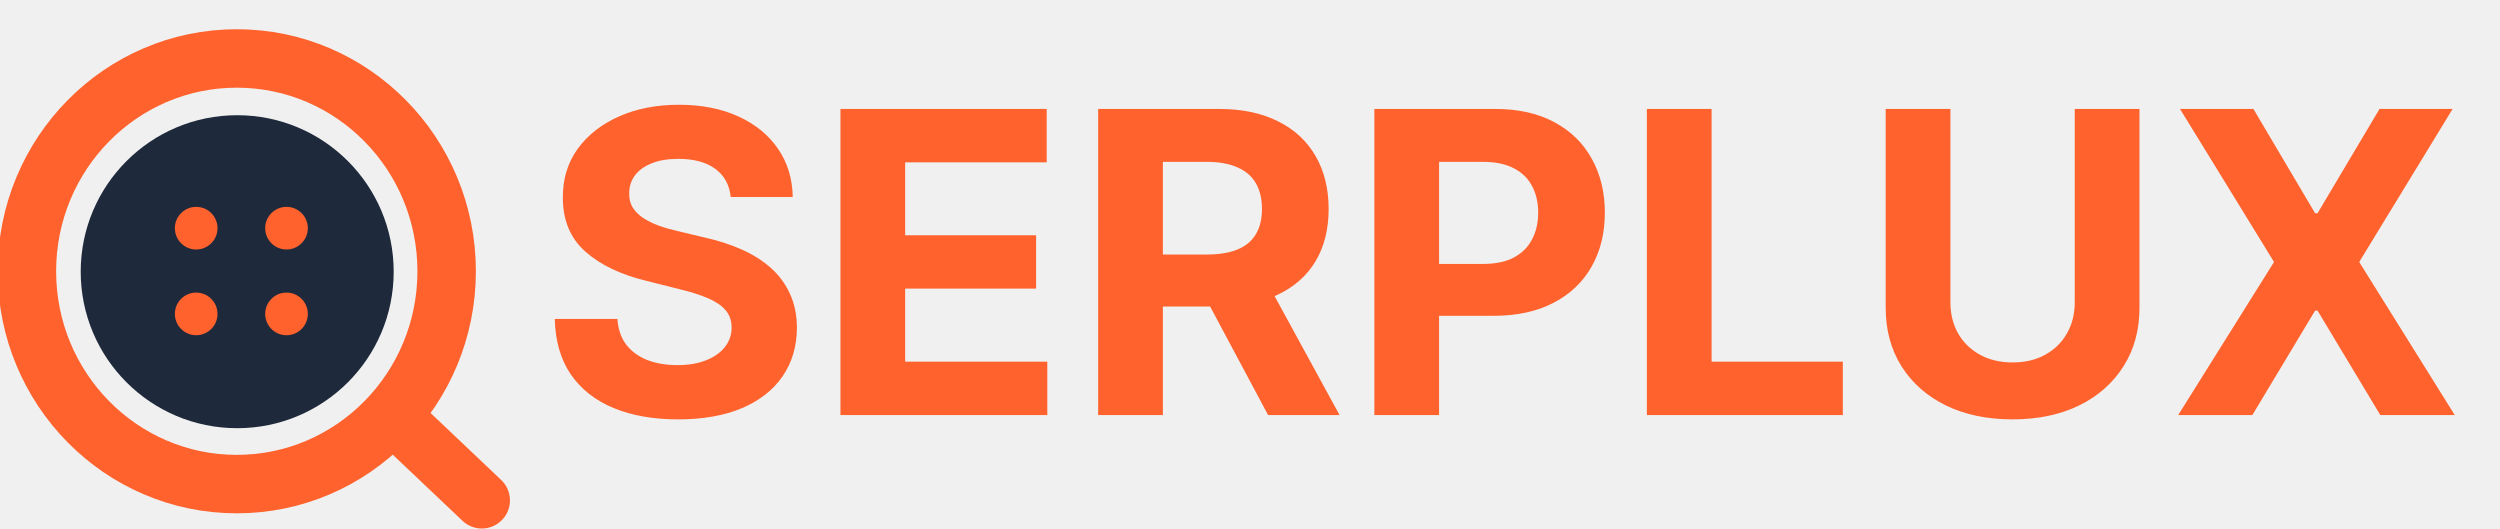
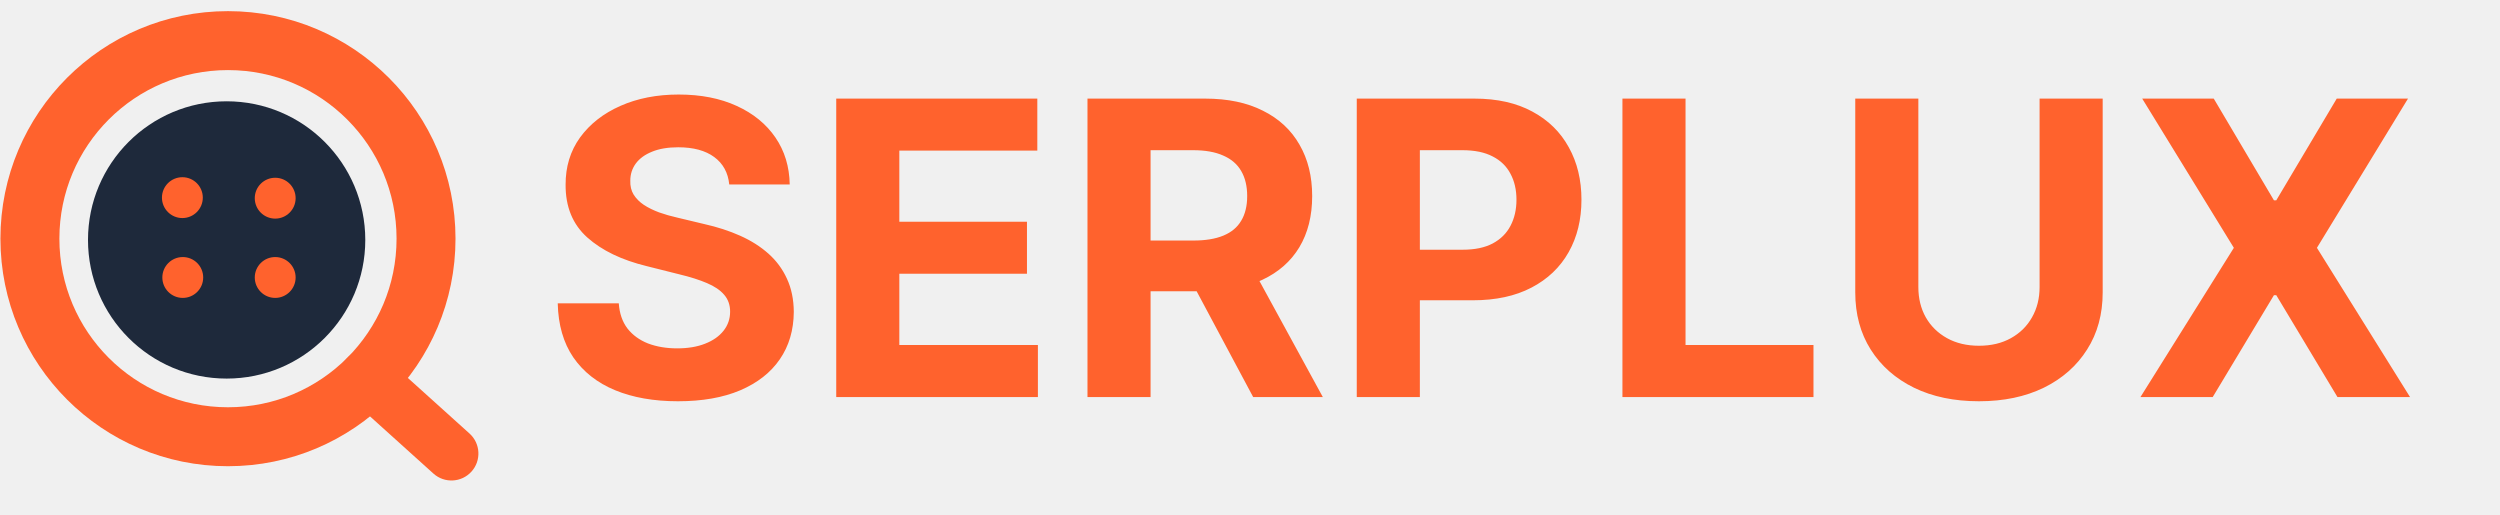
- <svg xmlns="http://www.w3.org/2000/svg" width="1283" height="271" viewBox="0 0 1283 271" fill="none">
+ <svg xmlns="http://www.w3.org/2000/svg" width="1316" height="271" viewBox="0 0 1316 271" fill="none">
  <g clip-path="url(#clip0_158_95)">
-     <path d="M121.514 248.436C180.998 248.436 229.221 199.537 229.221 139.218C229.221 78.899 180.998 30 121.514 30C62.029 30 13.807 78.899 13.807 139.218C13.807 199.537 62.029 248.436 121.514 248.436Z" stroke="#FF622D" stroke-width="30" />
-     <path d="M121.73 219.75C166.085 219.75 202.041 183.793 202.041 139.438C202.041 95.084 166.085 59.127 121.73 59.127C77.375 59.127 41.418 95.084 41.418 139.438C41.418 183.793 77.375 219.75 121.73 219.75Z" fill="#1E293B" />
-     <path d="M100.684 172.04C106.727 172.04 111.627 167.141 111.627 161.097C111.627 155.053 106.727 150.154 100.684 150.154C94.64 150.154 89.74 155.053 89.74 161.097C89.74 167.141 94.64 172.04 100.684 172.04Z" fill="#FF622D" />
-     <path d="M147.033 172.04C153.077 172.04 157.977 167.141 157.977 161.097C157.977 155.053 153.077 150.154 147.033 150.154C140.989 150.154 136.09 155.053 136.09 161.097C136.09 167.141 140.989 172.04 147.033 172.04Z" fill="#FF622D" />
-     <path d="M100.684 128.04C106.727 128.04 111.627 123.141 111.627 117.097C111.627 111.053 106.727 106.154 100.684 106.154C94.64 106.154 89.74 111.053 89.74 117.097C89.74 123.141 94.64 128.04 100.684 128.04Z" fill="#FF622D" />
-     <path d="M147.033 128.04C153.077 128.04 157.977 123.141 157.977 117.097C157.977 111.053 153.077 106.154 147.033 106.154C140.989 106.154 136.09 111.053 136.09 117.097C136.09 123.141 140.989 128.04 147.033 128.04Z" fill="#FF622D" />
-     <path d="M257.21 246.318L212.684 204.097C206.898 198.611 197.759 198.854 192.273 204.64C186.786 210.426 187.029 219.564 192.815 225.051L237.342 267.271C243.128 272.758 252.266 272.515 257.753 266.729C263.239 260.942 262.996 251.804 257.21 246.318Z" fill="#FF622D" />
-     <path d="M374.999 101.088C374.385 94.901 371.752 90.094 367.099 86.668C362.445 83.242 356.13 81.528 348.153 81.528C342.732 81.528 338.155 82.295 334.422 83.829C330.689 85.312 327.826 87.383 325.831 90.043C323.888 92.702 322.917 95.719 322.917 99.094C322.814 101.906 323.403 104.361 324.681 106.457C326.01 108.554 327.826 110.369 330.127 111.903C332.428 113.386 335.087 114.69 338.104 115.815C341.121 116.889 344.343 117.81 347.769 118.577L361.883 121.952C368.735 123.486 375.025 125.531 380.752 128.088C386.479 130.645 391.439 133.79 395.633 137.523C399.826 141.256 403.073 145.653 405.374 150.716C407.726 155.778 408.928 161.582 408.979 168.128C408.928 177.741 406.474 186.077 401.616 193.134C396.809 200.139 389.854 205.585 380.752 209.472C371.701 213.307 360.783 215.224 347.999 215.224C335.317 215.224 324.272 213.281 314.863 209.395C305.505 205.509 298.192 199.756 292.925 192.136C287.709 184.466 284.974 174.98 284.718 163.679H316.857C317.215 168.946 318.724 173.344 321.383 176.872C324.093 180.349 327.698 182.983 332.198 184.773C336.749 186.511 341.888 187.381 347.616 187.381C353.241 187.381 358.124 186.562 362.266 184.926C366.459 183.29 369.707 181.014 372.008 178.099C374.309 175.185 375.459 171.835 375.459 168.051C375.459 164.523 374.411 161.557 372.314 159.153C370.269 156.75 367.252 154.705 363.263 153.017C359.326 151.33 354.493 149.795 348.766 148.415L331.661 144.119C318.417 140.898 307.959 135.861 300.289 129.009C292.618 122.156 288.809 112.926 288.86 101.318C288.809 91.807 291.34 83.497 296.454 76.389C301.618 69.281 308.701 63.733 317.701 59.744C326.701 55.756 336.928 53.761 348.383 53.761C360.042 53.761 370.218 55.756 378.911 59.744C387.655 63.733 394.457 69.281 399.314 76.389C404.172 83.497 406.678 91.73 406.831 101.088H374.999ZM431.319 213V55.909H537.172V83.293H464.532V120.724H531.726V148.108H464.532V185.616H537.479V213H431.319ZM563.577 213V55.909H625.555C637.418 55.909 647.543 58.031 655.93 62.276C664.367 66.469 670.785 72.426 675.182 80.148C679.631 87.818 681.856 96.844 681.856 107.224C681.856 117.656 679.606 126.631 675.106 134.148C670.606 141.614 664.086 147.341 655.546 151.33C647.057 155.318 636.779 157.312 624.711 157.312H583.214V130.619H619.341C625.682 130.619 630.949 129.75 635.143 128.011C639.336 126.273 642.455 123.665 644.501 120.188C646.597 116.71 647.645 112.389 647.645 107.224C647.645 102.009 646.597 97.611 644.501 94.031C642.455 90.452 639.31 87.742 635.066 85.901C630.873 84.008 625.58 83.062 619.188 83.062H596.79V213H563.577ZM648.412 141.511L687.455 213H650.79L612.591 141.511H648.412ZM705.327 213V55.909H767.305C779.219 55.909 789.37 58.185 797.756 62.736C806.143 67.236 812.535 73.5 816.932 81.528C821.381 89.506 823.606 98.71 823.606 109.142C823.606 119.574 821.356 128.778 816.856 136.756C812.356 144.733 805.836 150.946 797.296 155.395C788.807 159.844 778.529 162.068 766.461 162.068H726.958V135.452H761.091C767.483 135.452 772.751 134.352 776.893 132.153C781.086 129.903 784.205 126.81 786.251 122.872C788.347 118.884 789.395 114.307 789.395 109.142C789.395 103.926 788.347 99.375 786.251 95.489C784.205 91.551 781.086 88.508 776.893 86.361C772.699 84.162 767.381 83.062 760.938 83.062H738.54V213H705.327ZM845.179 213V55.909H878.392V185.616H945.738V213H845.179ZM1064.76 55.909H1097.98V157.926C1097.98 169.381 1095.24 179.403 1089.77 187.994C1084.35 196.585 1076.76 203.284 1066.99 208.091C1057.22 212.847 1045.84 215.224 1032.86 215.224C1019.82 215.224 1008.41 212.847 998.645 208.091C988.878 203.284 981.285 196.585 975.864 187.994C970.444 179.403 967.733 169.381 967.733 157.926V55.909H1000.95V155.088C1000.95 161.071 1002.25 166.389 1004.86 171.043C1007.52 175.696 1011.25 179.352 1016.06 182.011C1020.86 184.67 1026.46 186 1032.86 186C1039.3 186 1044.9 184.67 1049.65 182.011C1054.46 179.352 1058.17 175.696 1060.78 171.043C1063.44 166.389 1064.76 161.071 1064.76 155.088V55.909ZM1156.45 55.909L1188.12 109.449H1189.35L1221.18 55.909H1258.69L1210.75 134.455L1259.77 213H1221.57L1189.35 159.384H1188.12L1155.91 213H1117.86L1167.03 134.455L1118.78 55.909H1156.45Z" fill="#FF622D" />
+     <path d="M383.872 97.088C383.259 90.901 380.625 86.094 375.972 82.668C371.318 79.242 365.003 77.528 357.026 77.528C351.605 77.528 347.028 78.295 343.295 79.829C339.563 81.312 336.699 83.383 334.705 86.043C332.761 88.702 331.79 91.719 331.79 95.094C331.688 97.906 332.276 100.361 333.554 102.457C334.884 104.554 336.699 106.369 339 107.903C341.301 109.386 343.96 110.69 346.977 111.815C349.994 112.889 353.216 113.81 356.642 114.577L370.756 117.952C377.608 119.486 383.898 121.531 389.625 124.088C395.352 126.645 400.313 129.79 404.506 133.523C408.699 137.256 411.946 141.653 414.247 146.716C416.599 151.778 417.801 157.582 417.852 164.128C417.801 173.741 415.347 182.077 410.489 189.134C405.682 196.139 398.727 201.585 389.625 205.472C380.574 209.307 369.656 211.224 356.872 211.224C344.19 211.224 333.145 209.281 323.736 205.395C314.378 201.509 307.065 195.756 301.798 188.136C296.582 180.466 293.847 170.98 293.591 159.679H325.73C326.088 164.946 327.597 169.344 330.256 172.872C332.966 176.349 336.571 178.983 341.071 180.773C345.622 182.511 350.761 183.381 356.489 183.381C362.114 183.381 366.997 182.562 371.139 180.926C375.332 179.29 378.58 177.014 380.881 174.099C383.182 171.185 384.332 167.835 384.332 164.051C384.332 160.523 383.284 157.557 381.188 155.153C379.142 152.75 376.125 150.705 372.136 149.017C368.199 147.33 363.366 145.795 357.639 144.415L340.534 140.119C327.29 136.898 316.832 131.861 309.162 125.009C301.491 118.156 297.682 108.926 297.733 97.318C297.682 87.807 300.213 79.497 305.327 72.389C310.491 65.281 317.574 59.733 326.574 55.744C335.574 51.756 345.801 49.761 357.256 49.761C368.915 49.761 379.091 51.756 387.784 55.744C396.528 59.733 403.33 65.281 408.188 72.389C413.045 79.497 415.551 87.73 415.705 97.088H383.872ZM440.192 209V51.909H546.045V79.293H473.406V116.724H540.599V144.108H473.406V181.616H546.352V209H440.192ZM572.45 209V51.909H634.428C646.291 51.909 656.416 54.031 664.803 58.276C673.24 62.469 679.658 68.426 684.055 76.148C688.504 83.818 690.729 92.844 690.729 103.224C690.729 113.656 688.479 122.631 683.979 130.148C679.479 137.614 672.959 143.341 664.419 147.33C655.93 151.318 645.652 153.312 633.584 153.312H592.087V126.619H628.214C634.555 126.619 639.822 125.75 644.016 124.011C648.209 122.273 651.328 119.665 653.374 116.188C655.47 112.71 656.518 108.389 656.518 103.224C656.518 98.008 655.47 93.611 653.374 90.031C651.328 86.452 648.183 83.742 643.939 81.901C639.746 80.008 634.453 79.062 628.061 79.062H605.663V209H572.45ZM657.286 137.511L696.328 209H659.663L621.464 137.511H657.286ZM714.2 209V51.909H776.178C788.092 51.909 798.243 54.185 806.629 58.736C815.016 63.236 821.408 69.5 825.805 77.528C830.254 85.506 832.479 94.71 832.479 105.142C832.479 115.574 830.229 124.778 825.729 132.756C821.229 140.733 814.709 146.946 806.169 151.395C797.68 155.844 787.402 158.068 775.334 158.068H735.831V131.452H769.964C776.357 131.452 781.624 130.352 785.766 128.153C789.959 125.903 793.078 122.81 795.124 118.872C797.22 114.884 798.268 110.307 798.268 105.142C798.268 99.926 797.22 95.375 795.124 91.489C793.078 87.551 789.959 84.508 785.766 82.361C781.572 80.162 776.254 79.062 769.811 79.062H747.413V209H714.2ZM854.052 209V51.909H887.265V181.616H954.612V209H854.052ZM1073.64 51.909H1106.85V153.926C1106.85 165.381 1104.12 175.403 1098.64 183.994C1093.22 192.585 1085.63 199.284 1075.86 204.091C1066.1 208.847 1054.72 211.224 1041.73 211.224C1028.69 211.224 1017.29 208.847 1007.52 204.091C997.751 199.284 990.158 192.585 984.737 183.994C979.317 175.403 976.607 165.381 976.607 153.926V51.909H1009.82V151.088C1009.82 157.071 1011.12 162.389 1013.73 167.043C1016.39 171.696 1020.12 175.352 1024.93 178.011C1029.74 180.67 1035.34 182 1041.73 182C1048.17 182 1053.77 180.67 1058.53 178.011C1063.33 175.352 1067.04 171.696 1069.65 167.043C1072.31 162.389 1073.64 157.071 1073.64 151.088V51.909ZM1165.32 51.909L1197 105.449H1198.23L1230.06 51.909H1267.57L1219.63 130.455L1268.64 209H1230.44L1198.23 155.384H1197L1164.78 209H1126.74L1175.9 130.455L1127.66 51.909H1165.32Z" fill="#FF622D" />
+     <path d="M120.003 229.902C177.584 229.902 224.263 183.223 224.263 125.642C224.263 68.06 177.584 21.381 120.003 21.381C62.421 21.381 15.742 68.06 15.742 125.642C15.742 183.223 62.421 229.902 120.003 229.902Z" stroke="#FF622D" stroke-width="31.034" />
+     <path d="M119.305 199.288C159.612 199.288 192.287 166.613 192.287 126.306C192.287 85.999 159.612 53.323 119.305 53.323C78.998 53.323 46.322 85.999 46.322 126.306C46.322 166.613 78.998 199.288 119.305 199.288Z" fill="#1E293B" />
+     <path d="M96.209 156.817C102.148 156.817 106.963 152.003 106.963 146.063C106.963 140.124 102.148 135.309 96.209 135.309C90.27 135.309 85.455 140.124 85.455 146.063C85.455 152.003 90.27 156.817 96.209 156.817Z" fill="#FF622D" />
+     <path d="M144.865 156.817C150.805 156.817 155.619 152.003 155.619 146.063C155.619 140.124 150.805 135.309 144.865 135.309C138.926 135.309 134.111 140.124 134.111 146.063C134.111 152.003 138.926 156.817 144.865 156.817Z" fill="#FF622D" />
+     <path d="M96.002 114.788C101.941 114.788 106.756 109.973 106.756 104.034C106.756 98.094 101.941 93.28 96.002 93.28C90.063 93.28 85.248 98.094 85.248 104.034C85.248 109.973 90.063 114.788 96.002 114.788Z" fill="#FF622D" />
+     <path d="M144.865 115.079C150.805 115.079 155.619 110.264 155.619 104.325C155.619 98.385 150.805 93.571 144.865 93.571C138.926 93.571 134.111 98.385 134.111 104.325C134.111 110.264 138.926 115.079 144.865 115.079Z" fill="#FF622D" />
+     <path d="M247.151 228.207L202.366 187.83C196.546 182.583 187.575 183.048 182.328 188.868C177.081 194.688 177.545 203.659 183.365 208.906L228.15 249.282C233.97 254.529 242.941 254.064 248.188 248.244C253.435 242.425 252.971 233.453 247.151 228.207Z" fill="#FF622D" />
  </g>
  <defs>
    <clipPath id="clip0_158_95">
-       <rect width="1283" height="271" fill="white" />
+       <rect width="1315.53" height="271" fill="white" />
    </clipPath>
  </defs>
</svg>
